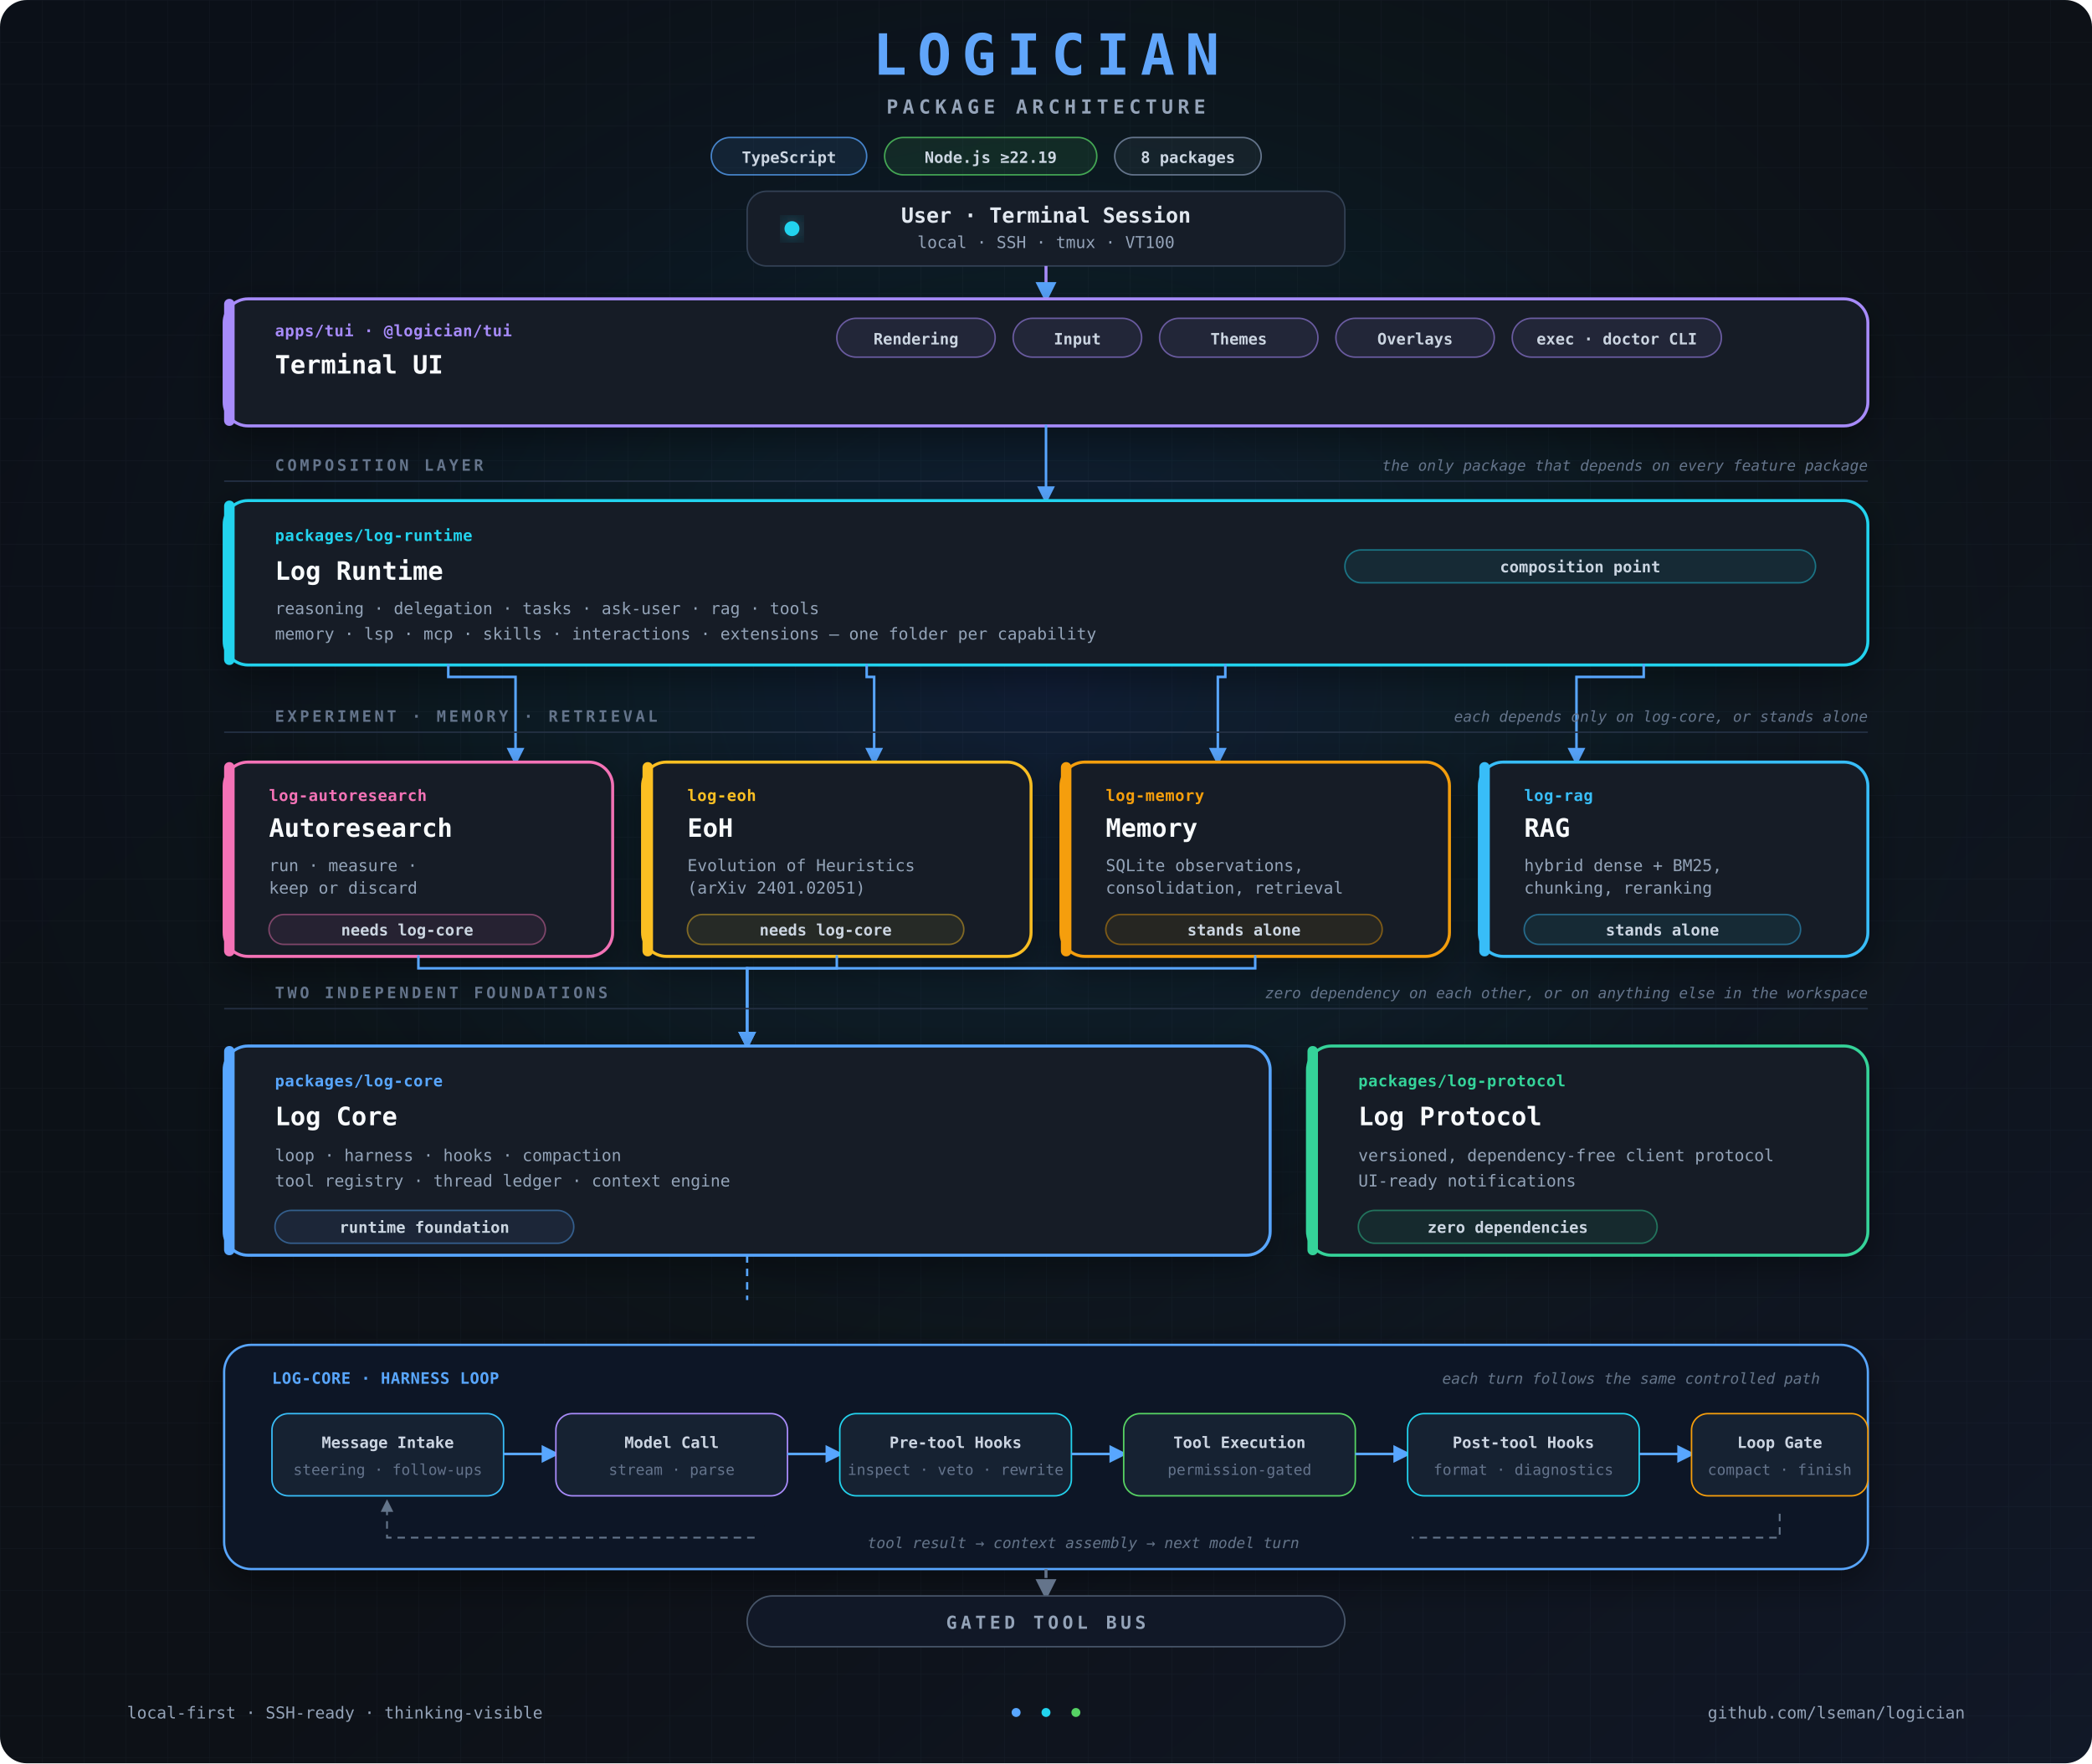
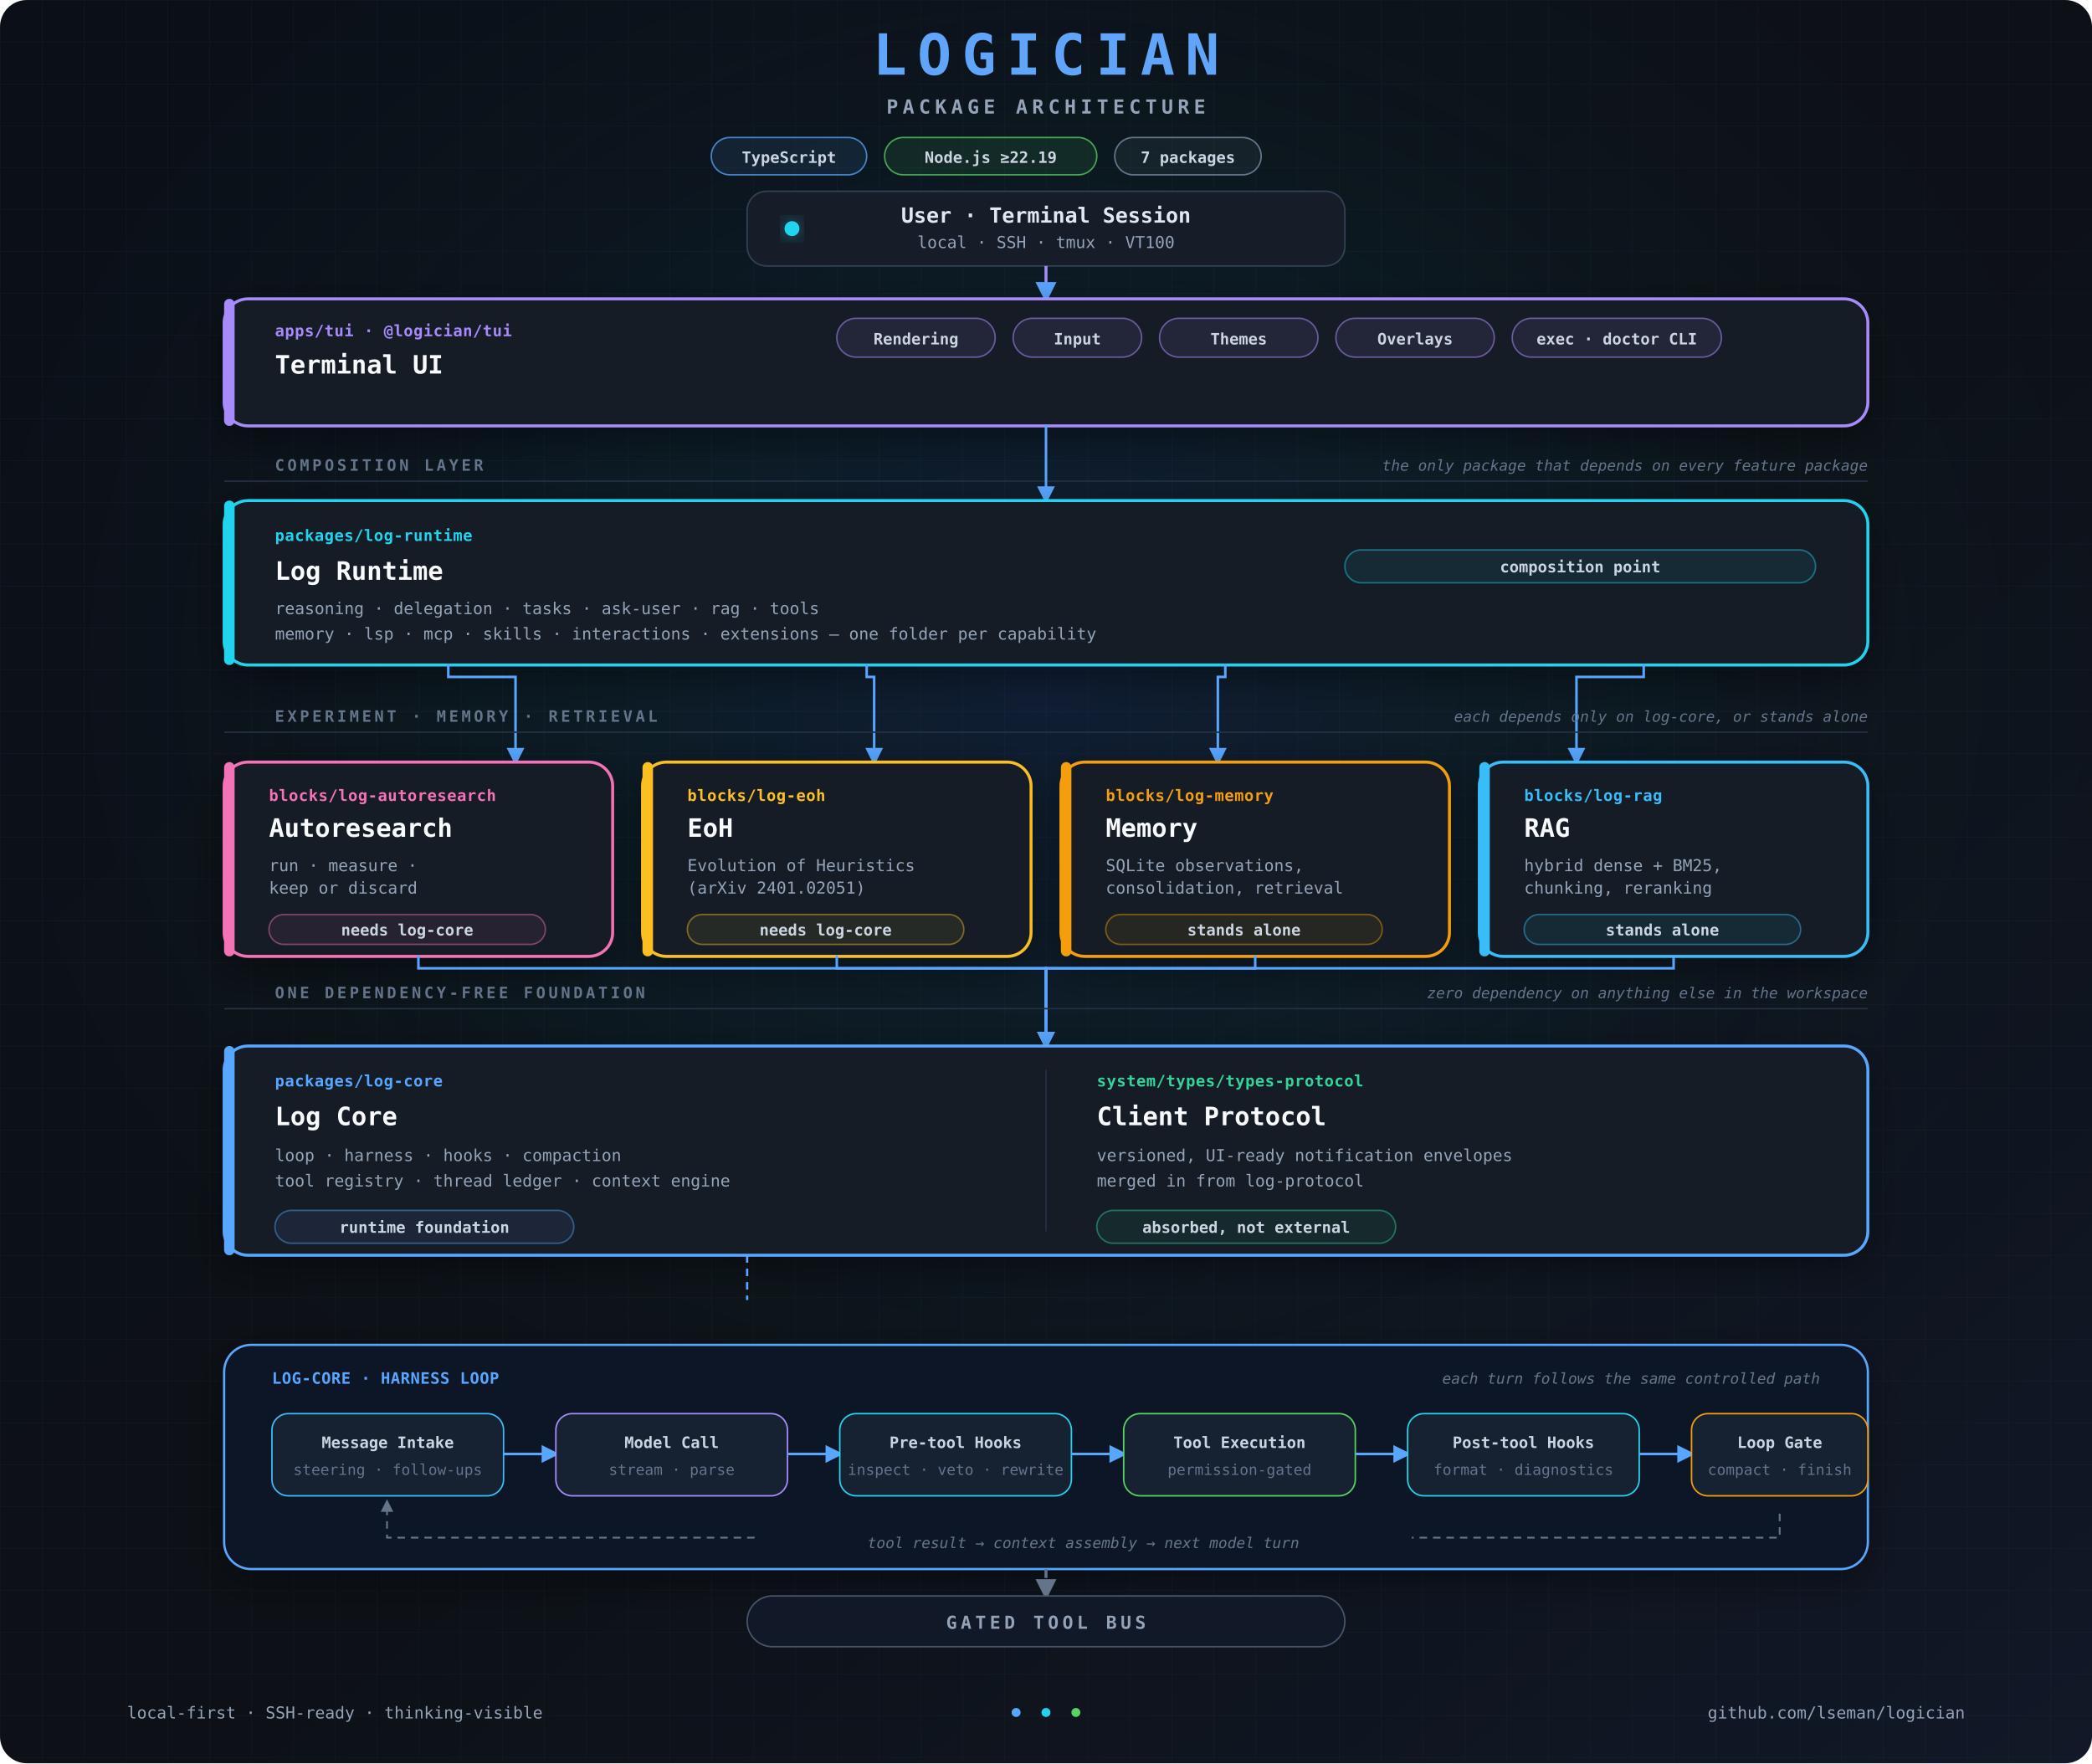
<svg xmlns="http://www.w3.org/2000/svg" viewBox="0 0 1400 1180" role="img" aria-labelledby="title description">
  <defs>
    <linearGradient id="background" x1="0" y1="0" x2="1" y2="1">
      <stop offset="0" stop-color="#0b1018" />
      <stop offset="0.55" stop-color="#0d1117" />
      <stop offset="1" stop-color="#111827" />
    </linearGradient>
    <radialGradient id="aura" cx="50%" cy="38%" r="55%">
      <stop offset="0" stop-color="#2563eb" stop-opacity=".14" />
      <stop offset=".55" stop-color="#06b6d4" stop-opacity=".04" />
      <stop offset="1" stop-color="#0d1117" stop-opacity="0" />
    </radialGradient>
    <pattern id="grid" width="28" height="28" patternUnits="userSpaceOnUse">
      <path d="M28 0H0V28" fill="none" stroke="#94a3b8" stroke-opacity=".045" />
    </pattern>
    <filter id="shadow" x="-20%" y="-30%" width="140%" height="170%">
      <feDropShadow dx="0" dy="8" stdDeviation="12" flood-color="#000" flood-opacity=".38" />
    </filter>
    <filter id="glow" x="-30%" y="-40%" width="160%" height="180%">
      <feGaussianBlur stdDeviation="8" result="blur" />
      <feMerge>
        <feMergeNode in="blur" />
        <feMergeNode in="SourceGraphic" />
      </feMerge>
    </filter>
    <marker id="arrow-blue" viewBox="0 0 10 10" refX="8" refY="5" markerWidth="7" markerHeight="7" orient="auto">
      <path d="M0 0 10 5 0 10Z" fill="#58a6ff" />
    </marker>
    <marker id="arrow-muted" viewBox="0 0 10 10" refX="8" refY="5" markerWidth="7" markerHeight="7" orient="auto">
      <path d="M0 0 10 5 0 10Z" fill="#64748b" />
    </marker>
    <style>
      text { font-family: "JetBrains Mono", "Fira Code", ui-monospace, monospace; }
      .eyebrow { font-size: 12px; font-weight: 700; letter-spacing: 2.5px; }
      .title { font-size: 38px; font-weight: 800; letter-spacing: 7px; }
      .subtitle { font-size: 13px; font-weight: 600; letter-spacing: 3px; }
      .package { font-size: 10.5px; font-weight: 700; letter-spacing: .3px; }
      .card-title { fill: #f8fafc; font-size: 17px; font-weight: 750; }
      .body { fill: #94a3b8; font-size: 11px; }
      .chip { fill: #cbd5e1; font-size: 10.5px; font-weight: 600; }
      .link-label { fill: #64748b; font-size: 10px; font-style: italic; }
      .external-title { fill: #e2e8f0; font-size: 14px; font-weight: 700; }
      .external-sub { fill: #64748b; font-size: 10px; }
      .group-label { fill: #64748b; font-size: 10.5px; font-weight: 700; letter-spacing: 2px; }
    </style>
  </defs>
  <rect width="1400" height="1180" rx="18" fill="url(#background)" />
  <rect width="1400" height="1180" rx="18" fill="url(#grid)" />
  <rect width="1400" height="1180" rx="18" fill="url(#aura)" />
  <g aria-label="Diagram heading">
    <text x="700" y="50" text-anchor="middle" class="title" fill="#60a5fa">LOGICIAN</text>
    <text x="700" y="76" text-anchor="middle" class="subtitle" fill="#94a3b8">PACKAGE ARCHITECTURE</text>
    <g transform="translate(476 92)">
      <rect width="104" height="25" rx="12.5" fill="#58a6ff" fill-opacity=".1" stroke="#58a6ff" stroke-opacity=".75" />
      <text x="52" y="17" text-anchor="middle" class="chip" fill="#60a5fa">TypeScript</text>
      <rect x="116" width="142" height="25" rx="12.5" fill="#56d364" fill-opacity=".1" stroke="#56d364" stroke-opacity=".75" />
      <text x="187" y="17" text-anchor="middle" class="chip" fill="#56d364">Node.js ≥22.19</text>
      <rect x="270" width="98" height="25" rx="12.5" fill="#94a3b8" fill-opacity=".08" stroke="#64748b" />
-       <text x="319" y="17" text-anchor="middle" class="chip">8 packages</text>
+       <text x="319" y="17" text-anchor="middle" class="chip">7 packages</text>
    </g>
  </g>
  <g aria-label="User session">
    <rect x="500" y="128" width="400" height="50" rx="13" fill="#161d28" stroke="#334155" />
    <circle cx="530" cy="153" r="5" fill="#22d3ee" filter="url(#glow)" />
    <text x="700" y="149" text-anchor="middle" fill="#e2e8f0" font-size="14" font-weight="700">User · Terminal Session</text>
    <text x="700" y="166" text-anchor="middle" class="body">local · SSH · tmux · VT100</text>
    <path d="M700 178V200" stroke="#a78bfa" stroke-width="2" marker-end="url(#arrow-blue)" />
  </g>
  <g id="package-tui" filter="url(#shadow)">
    <rect x="150" y="200" width="1100" height="85" rx="16" fill="#171c26" stroke="#a78bfa" stroke-width="2" />
    <rect x="150" y="200" width="7" height="85" rx="3.5" fill="#a78bfa" />
    <text x="184" y="225" class="package" fill="#a78bfa">apps/tui · @logician/tui</text>
    <text x="184" y="250" class="card-title">Terminal UI</text>
    <g transform="translate(560 213)">
      <rect width="106" height="26" rx="13" fill="#a78bfa" fill-opacity=".08" stroke="#a78bfa" stroke-opacity=".55" />
      <text x="53" y="17.5" text-anchor="middle" class="chip">Rendering</text>
      <rect x="118" width="86" height="26" rx="13" fill="#a78bfa" fill-opacity=".08" stroke="#a78bfa" stroke-opacity=".55" />
      <text x="161" y="17.5" text-anchor="middle" class="chip">Input</text>
      <rect x="216" width="106" height="26" rx="13" fill="#a78bfa" fill-opacity=".08" stroke="#a78bfa" stroke-opacity=".55" />
      <text x="269" y="17.5" text-anchor="middle" class="chip">Themes</text>
      <rect x="334" width="106" height="26" rx="13" fill="#a78bfa" fill-opacity=".08" stroke="#a78bfa" stroke-opacity=".55" />
      <text x="387" y="17.5" text-anchor="middle" class="chip">Overlays</text>
      <rect x="452" width="140" height="26" rx="13" fill="#a78bfa" fill-opacity=".08" stroke="#a78bfa" stroke-opacity=".55" />
      <text x="522" y="17.5" text-anchor="middle" class="chip">exec · doctor CLI</text>
    </g>
  </g>
  <text x="184" y="315" class="group-label">COMPOSITION LAYER</text>
  <text x="1250" y="315" text-anchor="end" class="link-label">the only package that depends on every feature package</text>
  <line x1="150" y1="322" x2="1250" y2="322" stroke="#243043" stroke-width="1" />
  <g aria-label="TUI to runtime link" fill="none" stroke-linecap="round">
    <path d="M700 285V335" stroke="#58a6ff" stroke-width="1.7" marker-end="url(#arrow-blue)" />
  </g>
  <g id="package-runtime" filter="url(#shadow)">
    <rect x="150" y="335" width="1100" height="110" rx="16" fill="#151d26" stroke="#22d3ee" stroke-width="2" />
    <rect x="150" y="335" width="7" height="110" rx="3.5" fill="#22d3ee" />
    <text x="184" y="362" class="package" fill="#22d3ee">packages/log-runtime</text>
    <text x="184" y="388" class="card-title">Log Runtime</text>
    <text x="184" y="411" class="body">reasoning · delegation · tasks · ask-user · rag · tools</text>
    <text x="184" y="428" class="body">memory · lsp · mcp · skills · interactions · extensions — one folder per capability</text>
    <rect x="900" y="368" width="315" height="22" rx="11" fill="#22d3ee" fill-opacity=".08" stroke="#22d3ee" stroke-opacity=".45" />
    <text x="1057.5" y="383" text-anchor="middle" class="chip">composition point</text>
  </g>
  <g aria-label="Runtime to middle-tier links" fill="none" stroke-linecap="round">
    <path d="M300 445V453H345V510" stroke="#58a6ff" stroke-width="1.7" marker-end="url(#arrow-blue)" />
    <path d="M580 445V453H585V510" stroke="#58a6ff" stroke-width="1.7" marker-end="url(#arrow-blue)" />
    <path d="M820 445V453H815V510" stroke="#58a6ff" stroke-width="1.7" marker-end="url(#arrow-blue)" />
    <path d="M1100 445V453H1055V510" stroke="#58a6ff" stroke-width="1.7" marker-end="url(#arrow-blue)" />
  </g>
  <text x="184" y="483" class="group-label">EXPERIMENT · MEMORY · RETRIEVAL</text>
  <text x="1250" y="483" text-anchor="end" class="link-label">each depends only on log-core, or stands alone</text>
  <line x1="150" y1="490" x2="1250" y2="490" stroke="#243043" stroke-width="1" />
  <g id="package-autoresearch" filter="url(#shadow)">
    <rect x="150" y="510" width="260" height="130" rx="16" fill="#151d26" stroke="#f472b6" stroke-width="2" />
    <rect x="150" y="510" width="7" height="130" rx="3.5" fill="#f472b6" />
-     <text x="180" y="536" class="package" fill="#f472b6">log-autoresearch</text>
+     <text x="180" y="536" class="package" fill="#f472b6">blocks/log-autoresearch</text>
    <text x="180" y="560" class="card-title" font-size="15">Autoresearch</text>
    <text x="180" y="583" class="body">run · measure ·</text>
    <text x="180" y="598" class="body">keep or discard</text>
    <rect x="180" y="612" width="185" height="20" rx="10" fill="#f472b6" fill-opacity=".08" stroke="#f472b6" stroke-opacity=".45" />
    <text x="272.5" y="626" text-anchor="middle" class="chip" font-size="9.5">needs log-core</text>
  </g>
  <g id="package-eoh" filter="url(#shadow)">
    <rect x="430" y="510" width="260" height="130" rx="16" fill="#151d26" stroke="#fbbf24" stroke-width="2" />
    <rect x="430" y="510" width="7" height="130" rx="3.5" fill="#fbbf24" />
-     <text x="460" y="536" class="package" fill="#fbbf24">log-eoh</text>
+     <text x="460" y="536" class="package" fill="#fbbf24">blocks/log-eoh</text>
    <text x="460" y="560" class="card-title" font-size="15">EoH</text>
    <text x="460" y="583" class="body">Evolution of Heuristics</text>
    <text x="460" y="598" class="body">(arXiv 2401.02051)</text>
    <rect x="460" y="612" width="185" height="20" rx="10" fill="#fbbf24" fill-opacity=".08" stroke="#fbbf24" stroke-opacity=".45" />
    <text x="552.5" y="626" text-anchor="middle" class="chip" font-size="9.5">needs log-core</text>
  </g>
  <g id="package-memory" filter="url(#shadow)">
    <rect x="710" y="510" width="260" height="130" rx="16" fill="#151d26" stroke="#f59e0b" stroke-width="2" />
    <rect x="710" y="510" width="7" height="130" rx="3.5" fill="#f59e0b" />
-     <text x="740" y="536" class="package" fill="#f59e0b">log-memory</text>
+     <text x="740" y="536" class="package" fill="#f59e0b">blocks/log-memory</text>
    <text x="740" y="560" class="card-title" font-size="15">Memory</text>
    <text x="740" y="583" class="body">SQLite observations,</text>
    <text x="740" y="598" class="body">consolidation, retrieval</text>
    <rect x="740" y="612" width="185" height="20" rx="10" fill="#f59e0b" fill-opacity=".08" stroke="#f59e0b" stroke-opacity=".45" />
    <text x="832.5" y="626" text-anchor="middle" class="chip" font-size="9.5">stands alone</text>
  </g>
  <g id="package-rag" filter="url(#shadow)">
    <rect x="990" y="510" width="260" height="130" rx="16" fill="#151d26" stroke="#38bdf8" stroke-width="2" />
    <rect x="990" y="510" width="7" height="130" rx="3.5" fill="#38bdf8" />
-     <text x="1020" y="536" class="package" fill="#38bdf8">log-rag</text>
+     <text x="1020" y="536" class="package" fill="#38bdf8">blocks/log-rag</text>
    <text x="1020" y="560" class="card-title" font-size="15">RAG</text>
    <text x="1020" y="583" class="body">hybrid dense + BM25,</text>
    <text x="1020" y="598" class="body">chunking, reranking</text>
    <rect x="1020" y="612" width="185" height="20" rx="10" fill="#38bdf8" fill-opacity=".08" stroke="#38bdf8" stroke-opacity=".45" />
    <text x="1112.5" y="626" text-anchor="middle" class="chip" font-size="9.5">stands alone</text>
  </g>
  <g aria-label="Middle tier to foundation links" fill="none" stroke-linecap="round">
-     <path d="M280 640V648H500V700" stroke="#58a6ff" stroke-width="1.7" marker-end="url(#arrow-blue)" />
-     <path d="M560 640V648H500V700" stroke="#58a6ff" stroke-width="1.7" marker-end="url(#arrow-blue)" />
-     <path d="M840 640V648H500V700" stroke="#58a6ff" stroke-width="1.7" marker-end="url(#arrow-blue)" />
-   </g>
-   <text x="184" y="668" class="group-label">TWO INDEPENDENT FOUNDATIONS</text>
-   <text x="1250" y="668" text-anchor="end" class="link-label">zero dependency on each other, or on anything else in the workspace</text>
+     <path d="M280 640V648H700V700" stroke="#58a6ff" stroke-width="1.7" marker-end="url(#arrow-blue)" />
+     <path d="M560 640V648H700V700" stroke="#58a6ff" stroke-width="1.7" marker-end="url(#arrow-blue)" />
+     <path d="M840 640V648H700V700" stroke="#58a6ff" stroke-width="1.7" marker-end="url(#arrow-blue)" />
+     <path d="M1120 640V648H700V700" stroke="#58a6ff" stroke-width="1.7" marker-end="url(#arrow-blue)" />
+   </g>
+   <text x="184" y="668" class="group-label">ONE DEPENDENCY-FREE FOUNDATION</text>
+   <text x="1250" y="668" text-anchor="end" class="link-label">zero dependency on anything else in the workspace</text>
  <line x1="150" y1="675" x2="1250" y2="675" stroke="#243043" stroke-width="1" />
  <g id="package-core" filter="url(#shadow)">
-     <rect x="150" y="700" width="700" height="140" rx="16" fill="#151d26" stroke="#58a6ff" stroke-width="2" />
+     <rect x="150" y="700" width="1100" height="140" rx="16" fill="#151d26" stroke="#58a6ff" stroke-width="2" />
    <rect x="150" y="700" width="7" height="140" rx="3.5" fill="#58a6ff" />
    <text x="184" y="727" class="package" fill="#58a6ff">packages/log-core</text>
    <text x="184" y="753" class="card-title">Log Core</text>
    <text x="184" y="777" class="body">loop · harness · hooks · compaction</text>
    <text x="184" y="794" class="body">tool registry · thread ledger · context engine</text>
    <rect x="184" y="810" width="200" height="22" rx="11" fill="#58a6ff" fill-opacity=".08" stroke="#58a6ff" stroke-opacity=".45" />
    <text x="284" y="825" text-anchor="middle" class="chip">runtime foundation</text>
-   </g>
-   <g id="package-protocol" filter="url(#shadow)">
-     <rect x="875" y="700" width="375" height="140" rx="16" fill="#151d26" stroke="#34d399" stroke-width="2" />
-     <rect x="875" y="700" width="7" height="140" rx="3.5" fill="#34d399" />
-     <text x="909" y="727" class="package" fill="#34d399">packages/log-protocol</text>
-     <text x="909" y="753" class="card-title">Log Protocol</text>
-     <text x="909" y="777" class="body">versioned, dependency-free client protocol</text>
-     <text x="909" y="794" class="body">UI-ready notifications</text>
-     <rect x="909" y="810" width="200" height="22" rx="11" fill="#34d399" fill-opacity=".08" stroke="#34d399" stroke-opacity=".45" />
-     <text x="1009" y="825" text-anchor="middle" class="chip">zero dependencies</text>
+     <line x1="700" y1="716" x2="700" y2="824" stroke="#243043" stroke-width="1" />
+     <text x="734" y="727" class="package" fill="#34d399">system/types/types-protocol</text>
+     <text x="734" y="753" class="card-title" font-size="15">Client Protocol</text>
+     <text x="734" y="777" class="body">versioned, UI-ready notification envelopes</text>
+     <text x="734" y="794" class="body">merged in from log-protocol</text>
+     <rect x="734" y="810" width="200" height="22" rx="11" fill="#34d399" fill-opacity=".08" stroke="#34d399" stroke-opacity=".45" />
+     <text x="834" y="825" text-anchor="middle" class="chip">absorbed, not external</text>
  </g>
  <g id="harness-detail" aria-label="Log core harness loop" filter="url(#shadow)">
    <path d="M500 840V870" fill="none" stroke="#58a6ff" stroke-width="1.5" stroke-dasharray="5 4" />
    <rect x="150" y="900" width="1100" height="150" rx="18" fill="#111925" stroke="#58a6ff" stroke-width="1.5" />
    <text x="182" y="926" class="package" fill="#58a6ff">LOG-CORE · HARNESS LOOP</text>
    <text x="1218" y="926" text-anchor="end" class="link-label">each turn follows the same controlled path</text>
    <g transform="translate(182 946)">
      <rect width="155" height="55" rx="11" fill="#172033" stroke="#38bdf8" />
      <text x="77.5" y="23" text-anchor="middle" class="chip">Message Intake</text>
      <text x="77.5" y="41" text-anchor="middle" class="external-sub">steering · follow-ups</text>
      <path d="M155 27H190" stroke="#58a6ff" stroke-width="1.7" marker-end="url(#arrow-blue)" />
      <rect x="190" width="155" height="55" rx="11" fill="#172033" stroke="#a78bfa" />
      <text x="267.5" y="23" text-anchor="middle" class="chip">Model Call</text>
      <text x="267.5" y="41" text-anchor="middle" class="external-sub">stream · parse</text>
      <path d="M345 27H380" stroke="#58a6ff" stroke-width="1.7" marker-end="url(#arrow-blue)" />
      <rect x="380" width="155" height="55" rx="11" fill="#172033" stroke="#22d3ee" />
      <text x="457.5" y="23" text-anchor="middle" class="chip">Pre-tool Hooks</text>
      <text x="457.5" y="41" text-anchor="middle" class="external-sub">inspect · veto · rewrite</text>
      <path d="M535 27H570" stroke="#58a6ff" stroke-width="1.7" marker-end="url(#arrow-blue)" />
      <rect x="570" width="155" height="55" rx="11" fill="#172033" stroke="#56d364" />
      <text x="647.5" y="23" text-anchor="middle" class="chip">Tool Execution</text>
      <text x="647.5" y="41" text-anchor="middle" class="external-sub">permission-gated</text>
      <path d="M725 27H760" stroke="#58a6ff" stroke-width="1.7" marker-end="url(#arrow-blue)" />
      <rect x="760" width="155" height="55" rx="11" fill="#172033" stroke="#22d3ee" />
      <text x="837.5" y="23" text-anchor="middle" class="chip">Post-tool Hooks</text>
      <text x="837.5" y="41" text-anchor="middle" class="external-sub">format · diagnostics</text>
      <path d="M915 27H950" stroke="#58a6ff" stroke-width="1.7" marker-end="url(#arrow-blue)" />
      <rect x="950" width="118" height="55" rx="11" fill="#172033" stroke="#f59e0b" />
      <text x="1009" y="23" text-anchor="middle" class="chip">Loop Gate</text>
      <text x="1009" y="41" text-anchor="middle" class="external-sub">compact · finish</text>
    </g>
    <path d="M1191 1013V1029H259V1005" fill="none" stroke="#64748b" stroke-width="1.2" stroke-dasharray="5 4" marker-end="url(#arrow-muted)" />
    <rect x="505" y="1020" width="440" height="22" rx="11" fill="#111925" />
    <text x="725" y="1036" text-anchor="middle" class="link-label">tool result → context assembly → next model turn</text>
  </g>
  <g aria-label="Tool bus">
    <path d="M700 1050V1068" fill="none" stroke="#64748b" stroke-width="2" stroke-dasharray="6 5" marker-end="url(#arrow-muted)" />
    <rect x="500" y="1068" width="400" height="34" rx="17" fill="#111827" stroke="#475569" />
    <text x="700" y="1090" text-anchor="middle" class="eyebrow" fill="#94a3b8">GATED TOOL BUS</text>
  </g>
  <g aria-label="Footer">
    <text x="85" y="1150" class="body">local-first · SSH-ready · thinking-visible</text>
    <text x="1315" y="1150" text-anchor="end" class="body">github.com/lseman/logician</text>
    <circle cx="680" cy="1146" r="3" fill="#58a6ff" />
    <circle cx="700" cy="1146" r="3" fill="#22d3ee" />
    <circle cx="720" cy="1146" r="3" fill="#56d364" />
  </g>
</svg>
